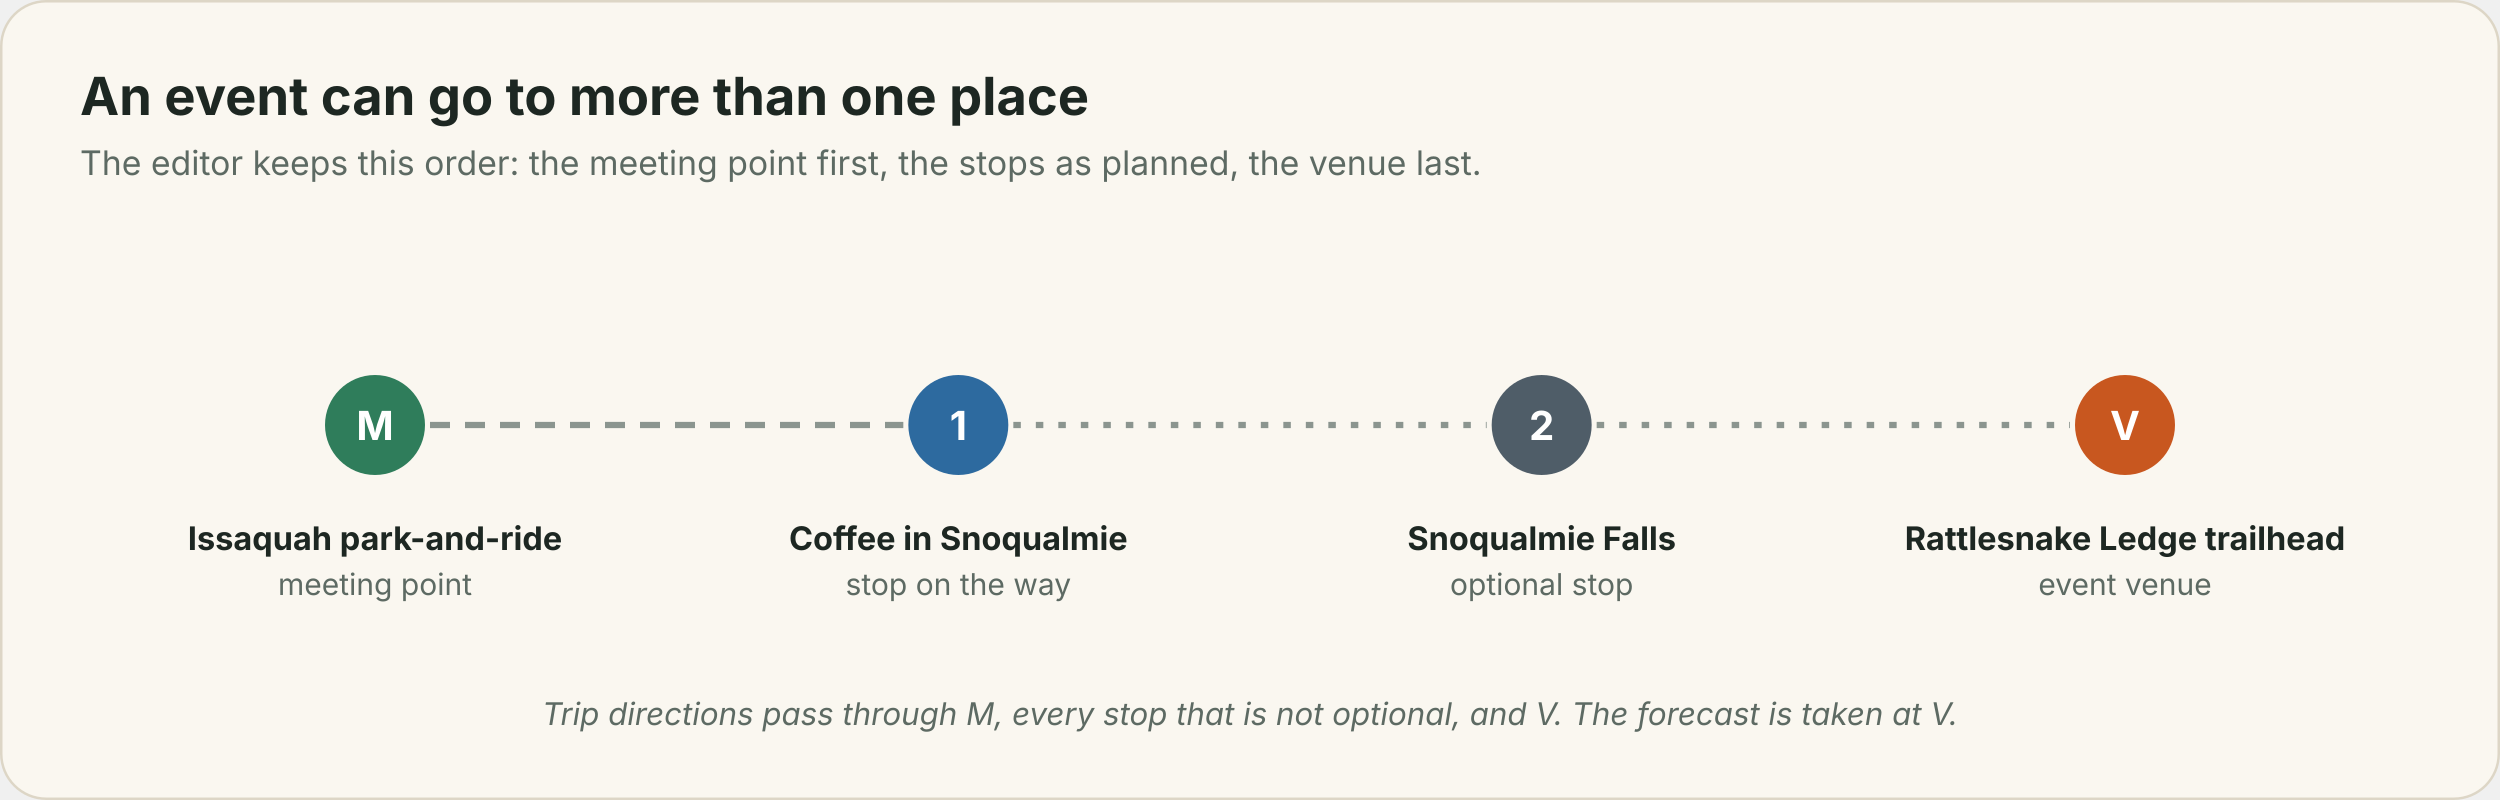
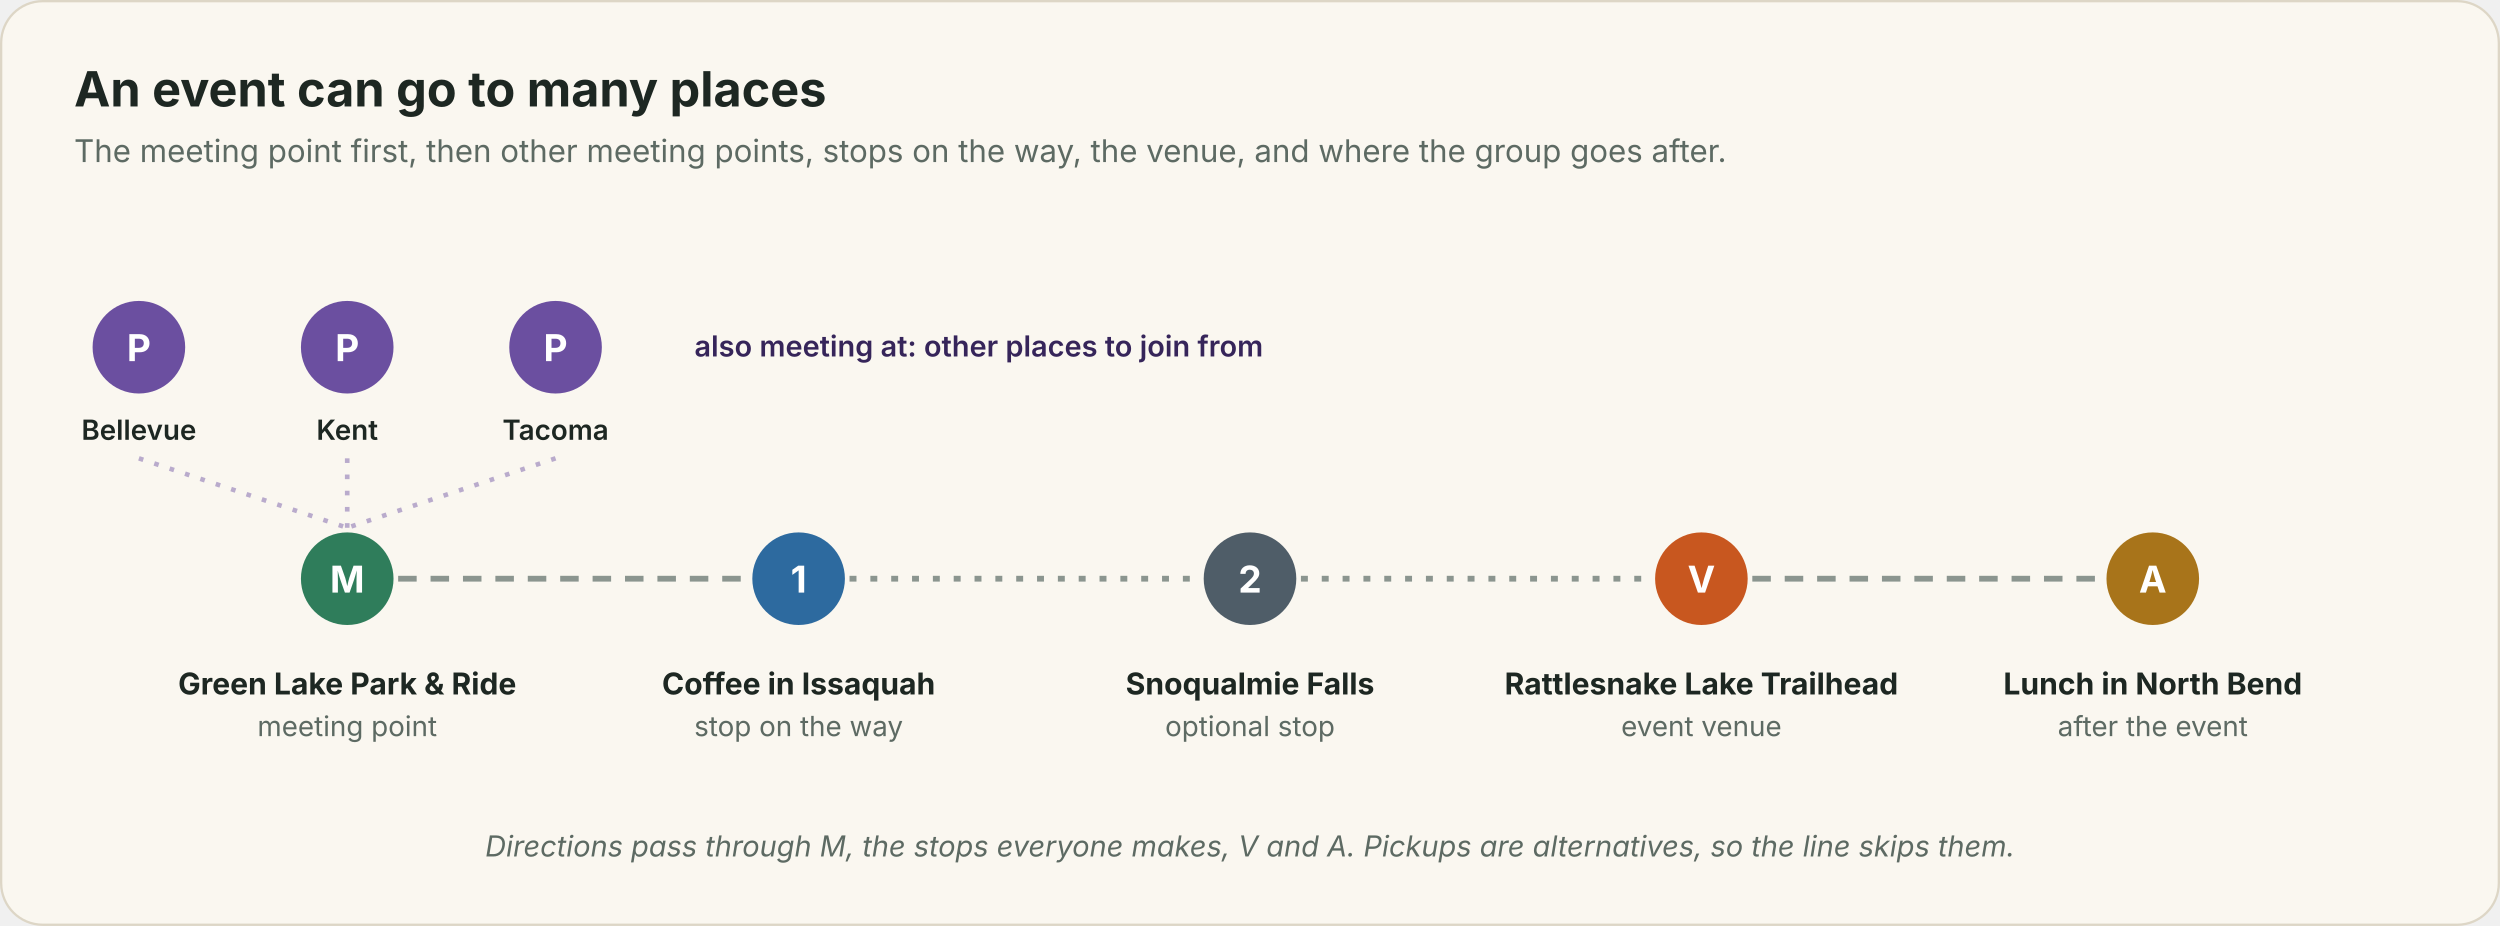
- <svg xmlns="http://www.w3.org/2000/svg" viewBox="0 0 1000 320" width="1000" height="320" role="img">
-   <rect x="0.5" y="0.5" width="999" height="319" rx="18" fill="#faf7f0" stroke="#ddd6c6" />
-   <text x="32" y="46" font-family="Inter, 'Helvetica Neue', Arial, sans-serif" font-size="21" font-weight="700" fill="#1d2722" text-anchor="start">An event can go to more than one place</text>
-   <text x="32" y="70" font-family="Inter, 'Helvetica Neue', Arial, sans-serif" font-size="13.5" font-weight="400" fill="#5d6a63" text-anchor="start">The editor keeps this order: the meeting point first, the stops as planned, the venue last.</text>
-   <path d="M172 170 H361.333" stroke="#8b958f" stroke-width="2.5" stroke-dasharray="8 6" />
-   <path d="M405.333 170 H594.667" stroke="#8b958f" stroke-width="2.5" stroke-dasharray="3 6" />
-   <path d="M638.667 170 H828" stroke="#8b958f" stroke-width="2.5" stroke-dasharray="3 6" />
-   <circle cx="150" cy="170" r="20" fill="#2f7d5b" />
-   <text x="150" y="176" font-family="Inter, 'Helvetica Neue', Arial, sans-serif" font-size="16" font-weight="750" fill="#ffffff" text-anchor="middle">M</text>
-   <text x="150" y="220" font-family="Inter, 'Helvetica Neue', Arial, sans-serif" font-size="13" font-weight="650" fill="#1d2722" text-anchor="middle">Issaquah park-and-ride</text>
-   <text x="150" y="238" font-family="Inter, 'Helvetica Neue', Arial, sans-serif" font-size="12" font-weight="400" fill="#5d6a63" text-anchor="middle">meeting point</text>
-   <circle cx="383.333" cy="170" r="20" fill="#2d6a9f" />
-   <text x="383.333" y="176" font-family="Inter, 'Helvetica Neue', Arial, sans-serif" font-size="16" font-weight="750" fill="#ffffff" text-anchor="middle">1</text>
-   <text x="383.333" y="220" font-family="Inter, 'Helvetica Neue', Arial, sans-serif" font-size="13" font-weight="650" fill="#1d2722" text-anchor="middle">Coffee in Snoqualmie</text>
-   <text x="383.333" y="238" font-family="Inter, 'Helvetica Neue', Arial, sans-serif" font-size="12" font-weight="400" fill="#5d6a63" text-anchor="middle">stop on the way</text>
-   <circle cx="616.667" cy="170" r="20" fill="#4f5d68" />
-   <text x="616.667" y="176" font-family="Inter, 'Helvetica Neue', Arial, sans-serif" font-size="16" font-weight="750" fill="#ffffff" text-anchor="middle">2</text>
-   <text x="616.667" y="220" font-family="Inter, 'Helvetica Neue', Arial, sans-serif" font-size="13" font-weight="650" fill="#1d2722" text-anchor="middle">Snoqualmie Falls</text>
-   <text x="616.667" y="238" font-family="Inter, 'Helvetica Neue', Arial, sans-serif" font-size="12" font-weight="400" fill="#5d6a63" text-anchor="middle">optional stop</text>
-   <circle cx="850" cy="170" r="20" fill="#c8571f" />
-   <text x="850" y="176" font-family="Inter, 'Helvetica Neue', Arial, sans-serif" font-size="16" font-weight="750" fill="#ffffff" text-anchor="middle">V</text>
-   <text x="850" y="220" font-family="Inter, 'Helvetica Neue', Arial, sans-serif" font-size="13" font-weight="650" fill="#1d2722" text-anchor="middle">Rattlesnake Ledge trailhead</text>
-   <text x="850" y="238" font-family="Inter, 'Helvetica Neue', Arial, sans-serif" font-size="12" font-weight="400" fill="#5d6a63" text-anchor="middle">event venue</text>
-   <text x="500" y="290" font-family="Inter, 'Helvetica Neue', Arial, sans-serif" font-size="12.5" font-weight="400" fill="#5d6a63" text-anchor="middle" font-style="italic">Trip directions pass through M, every stop that is not optional, and V. The forecast is taken at V.</text>
+ <svg xmlns="http://www.w3.org/2000/svg" viewBox="0 0 1080 400" width="1080" height="400" role="img">
+   <rect x="0.5" y="0.5" width="1079" height="399" rx="18" fill="#faf7f0" stroke="#ddd6c6" />
+   <text x="32" y="46" font-family="Inter, 'Helvetica Neue', Arial, sans-serif" font-size="21" font-weight="700" fill="#1d2722" text-anchor="start">An event can go to many places</text>
+   <text x="32" y="70" font-family="Inter, 'Helvetica Neue', Arial, sans-serif" font-size="13.5" font-weight="400" fill="#5d6a63" text-anchor="start">The meeting point first, then other meeting points, stops on the way, the venue, and where the group goes after.</text>
+   <path d="M172 250 H323" stroke="#8b958f" stroke-width="2.5" stroke-dasharray="8 6" />
+   <path d="M367 250 H518" stroke="#8b958f" stroke-width="2.5" stroke-dasharray="3 6" />
+   <path d="M562 250 H713" stroke="#8b958f" stroke-width="2.5" stroke-dasharray="3 6" />
+   <path d="M757 250 H908" stroke="#8b958f" stroke-width="2.5" stroke-dasharray="8 6" />
+   <circle cx="60" cy="150" r="20" fill="#6b4fa0" />
+   <text x="60" y="156" font-family="Inter, 'Helvetica Neue', Arial, sans-serif" font-size="16" font-weight="750" fill="#ffffff" text-anchor="middle">P</text>
+   <text x="60" y="190" font-family="Inter, 'Helvetica Neue', Arial, sans-serif" font-size="12" font-weight="600" fill="#1d2722" text-anchor="middle">Bellevue</text>
+   <path d="M60 198 L150 228" stroke="#6b4fa0" stroke-opacity=".45" stroke-width="2" stroke-dasharray="2 5" />
+   <circle cx="150" cy="150" r="20" fill="#6b4fa0" />
+   <text x="150" y="156" font-family="Inter, 'Helvetica Neue', Arial, sans-serif" font-size="16" font-weight="750" fill="#ffffff" text-anchor="middle">P</text>
+   <text x="150" y="190" font-family="Inter, 'Helvetica Neue', Arial, sans-serif" font-size="12" font-weight="600" fill="#1d2722" text-anchor="middle">Kent</text>
+   <path d="M150 198 L150 228" stroke="#6b4fa0" stroke-opacity=".45" stroke-width="2" stroke-dasharray="2 5" />
+   <circle cx="240" cy="150" r="20" fill="#6b4fa0" />
+   <text x="240" y="156" font-family="Inter, 'Helvetica Neue', Arial, sans-serif" font-size="16" font-weight="750" fill="#ffffff" text-anchor="middle">P</text>
+   <text x="240" y="190" font-family="Inter, 'Helvetica Neue', Arial, sans-serif" font-size="12" font-weight="600" fill="#1d2722" text-anchor="middle">Tacoma</text>
+   <path d="M240 198 L150 228" stroke="#6b4fa0" stroke-opacity=".45" stroke-width="2" stroke-dasharray="2 5" />
+   <text x="300" y="154" font-family="Inter, 'Helvetica Neue', Arial, sans-serif" font-size="12.5" font-weight="600" fill="#36255a" text-anchor="start">also meeting at: other places to join from</text>
+   <circle cx="150" cy="250" r="20" fill="#2f7d5b" />
+   <text x="150" y="256" font-family="Inter, 'Helvetica Neue', Arial, sans-serif" font-size="16" font-weight="750" fill="#ffffff" text-anchor="middle">M</text>
+   <text x="150" y="300" font-family="Inter, 'Helvetica Neue', Arial, sans-serif" font-size="13" font-weight="650" fill="#1d2722" text-anchor="middle">Green Lake Park &amp; Ride</text>
+   <text x="150" y="318" font-family="Inter, 'Helvetica Neue', Arial, sans-serif" font-size="12" font-weight="400" fill="#5d6a63" text-anchor="middle">meeting point</text>
+   <circle cx="345" cy="250" r="20" fill="#2d6a9f" />
+   <text x="345" y="256" font-family="Inter, 'Helvetica Neue', Arial, sans-serif" font-size="16" font-weight="750" fill="#ffffff" text-anchor="middle">1</text>
+   <text x="345" y="300" font-family="Inter, 'Helvetica Neue', Arial, sans-serif" font-size="13" font-weight="650" fill="#1d2722" text-anchor="middle">Coffee in Issaquah</text>
+   <text x="345" y="318" font-family="Inter, 'Helvetica Neue', Arial, sans-serif" font-size="12" font-weight="400" fill="#5d6a63" text-anchor="middle">stop on the way</text>
+   <circle cx="540" cy="250" r="20" fill="#4f5d68" />
+   <text x="540" y="256" font-family="Inter, 'Helvetica Neue', Arial, sans-serif" font-size="16" font-weight="750" fill="#ffffff" text-anchor="middle">2</text>
+   <text x="540" y="300" font-family="Inter, 'Helvetica Neue', Arial, sans-serif" font-size="13" font-weight="650" fill="#1d2722" text-anchor="middle">Snoqualmie Falls</text>
+   <text x="540" y="318" font-family="Inter, 'Helvetica Neue', Arial, sans-serif" font-size="12" font-weight="400" fill="#5d6a63" text-anchor="middle">optional stop</text>
+   <circle cx="735" cy="250" r="20" fill="#c8571f" />
+   <text x="735" y="256" font-family="Inter, 'Helvetica Neue', Arial, sans-serif" font-size="16" font-weight="750" fill="#ffffff" text-anchor="middle">V</text>
+   <text x="735" y="300" font-family="Inter, 'Helvetica Neue', Arial, sans-serif" font-size="13" font-weight="650" fill="#1d2722" text-anchor="middle">Rattlesnake Lake Trailhead</text>
+   <text x="735" y="318" font-family="Inter, 'Helvetica Neue', Arial, sans-serif" font-size="12" font-weight="400" fill="#5d6a63" text-anchor="middle">event venue</text>
+   <circle cx="930" cy="250" r="20" fill="#a8741a" />
+   <text x="930" y="256" font-family="Inter, 'Helvetica Neue', Arial, sans-serif" font-size="16" font-weight="750" fill="#ffffff" text-anchor="middle">A</text>
+   <text x="930" y="300" font-family="Inter, 'Helvetica Neue', Arial, sans-serif" font-size="13" font-weight="650" fill="#1d2722" text-anchor="middle">Lunch in North Bend</text>
+   <text x="930" y="318" font-family="Inter, 'Helvetica Neue', Arial, sans-serif" font-size="12" font-weight="400" fill="#5d6a63" text-anchor="middle">after the event</text>
+   <text x="540" y="370" font-family="Inter, 'Helvetica Neue', Arial, sans-serif" font-size="12.5" font-weight="400" fill="#5d6a63" text-anchor="middle" font-style="italic">Directions pass through M, the stops everyone makes, V and A. Pickups are alternatives, so the line skips them.</text>
</svg>
